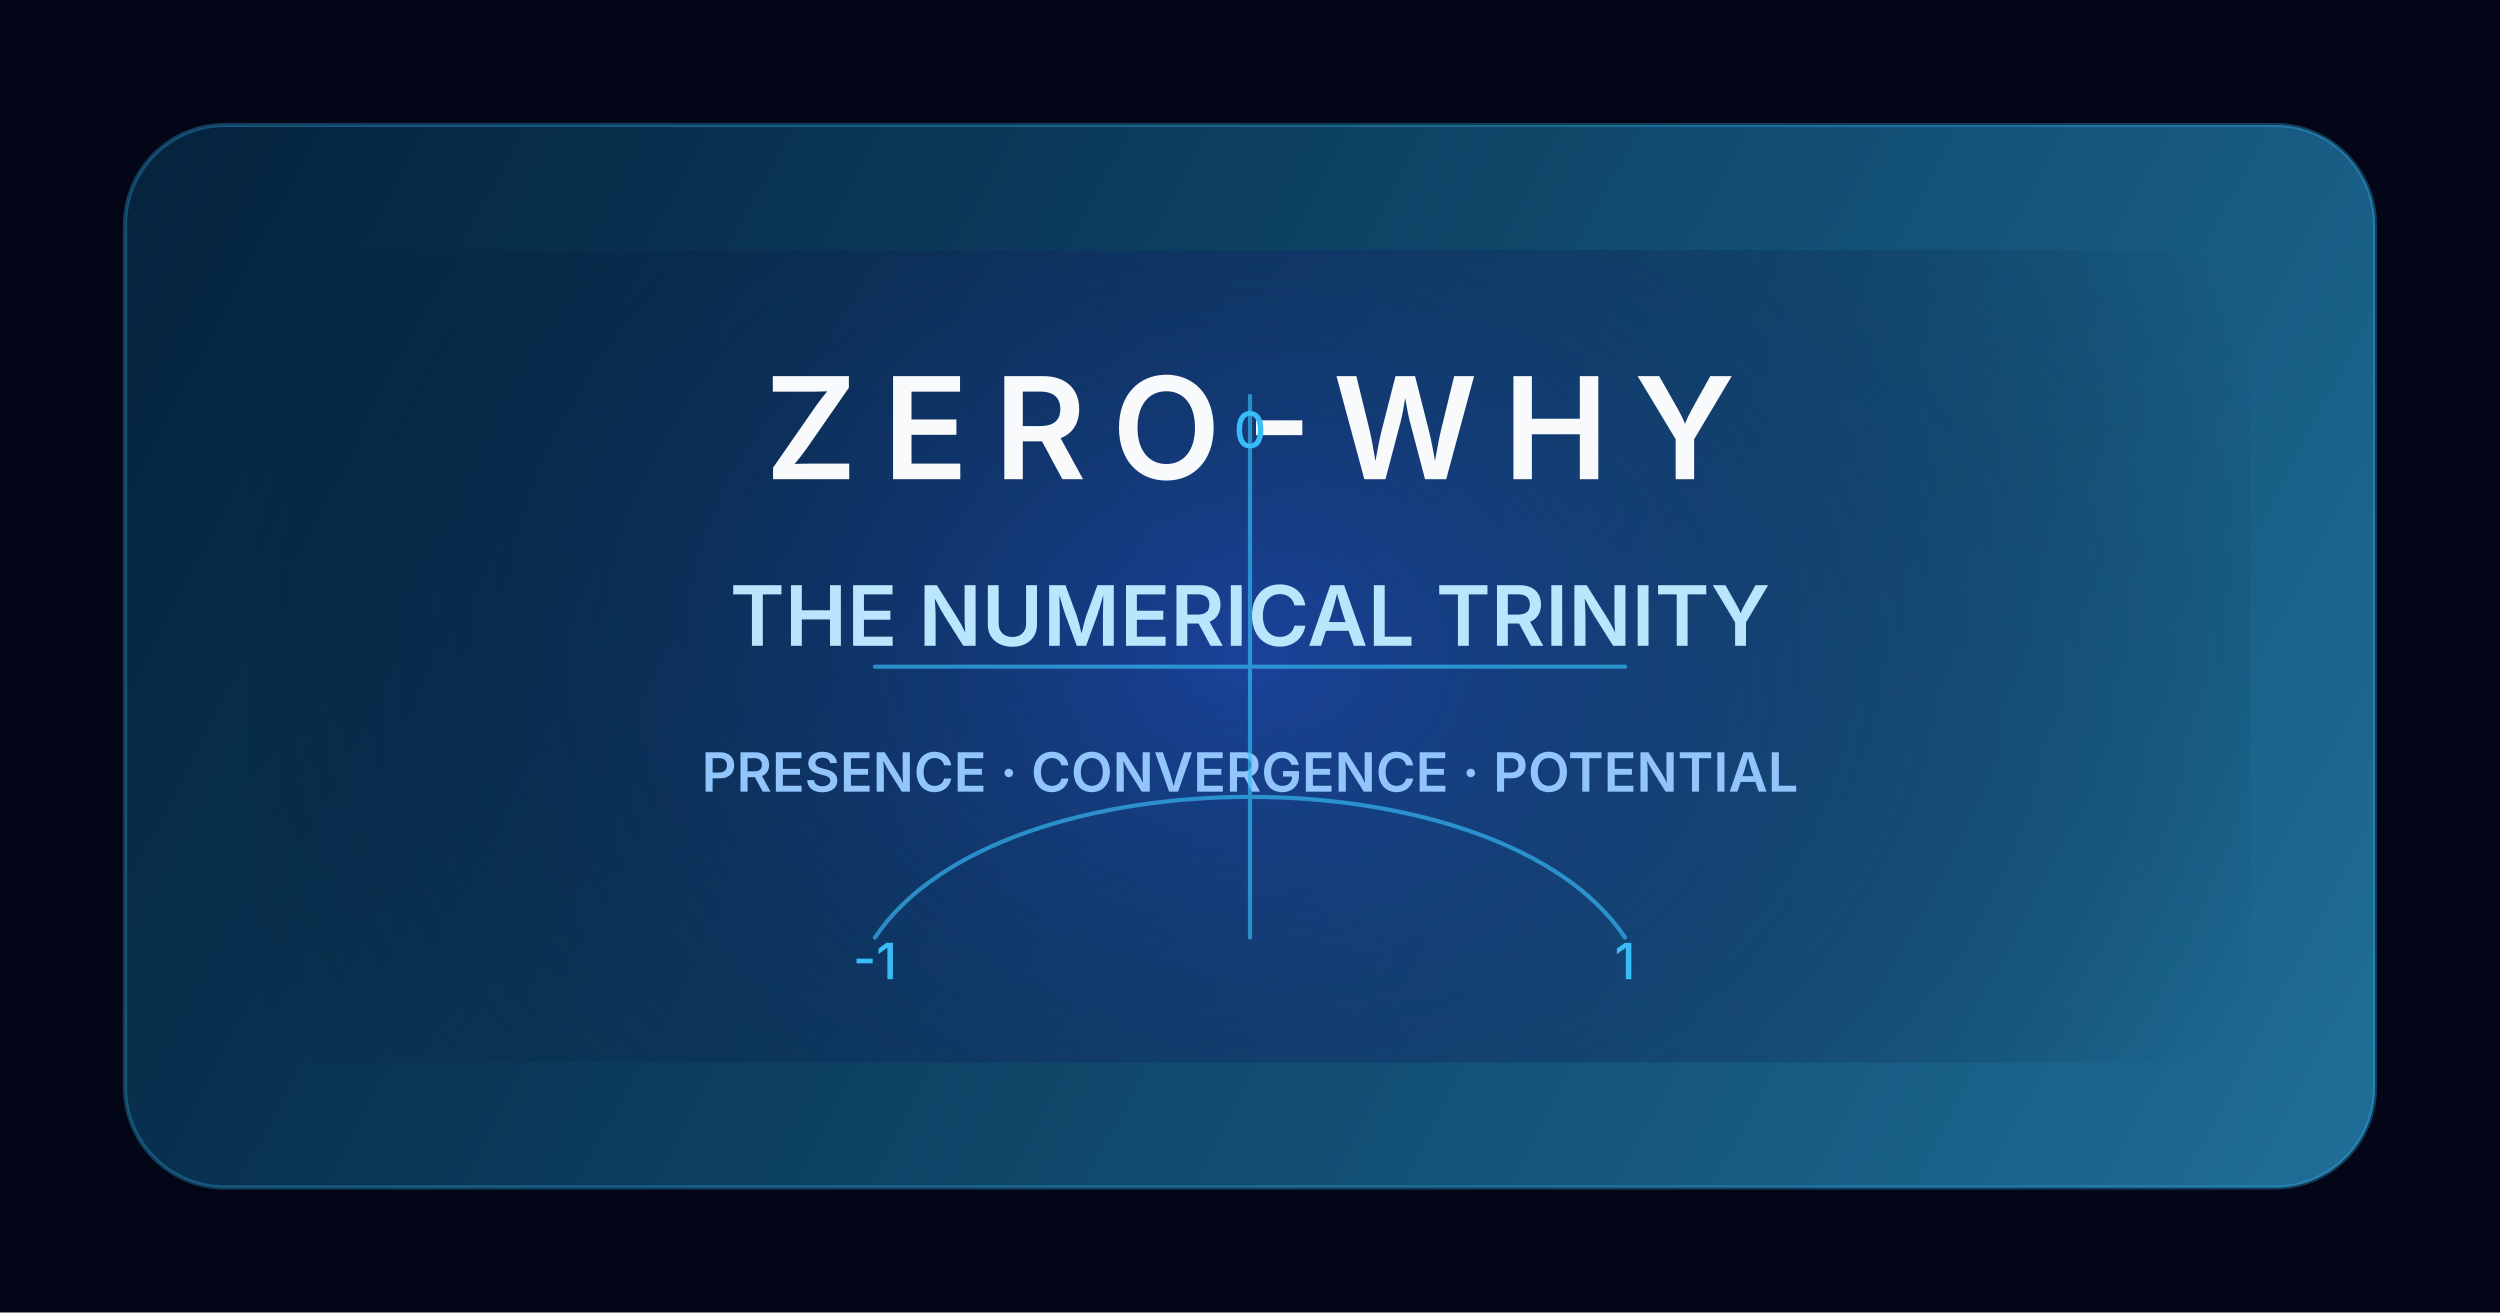
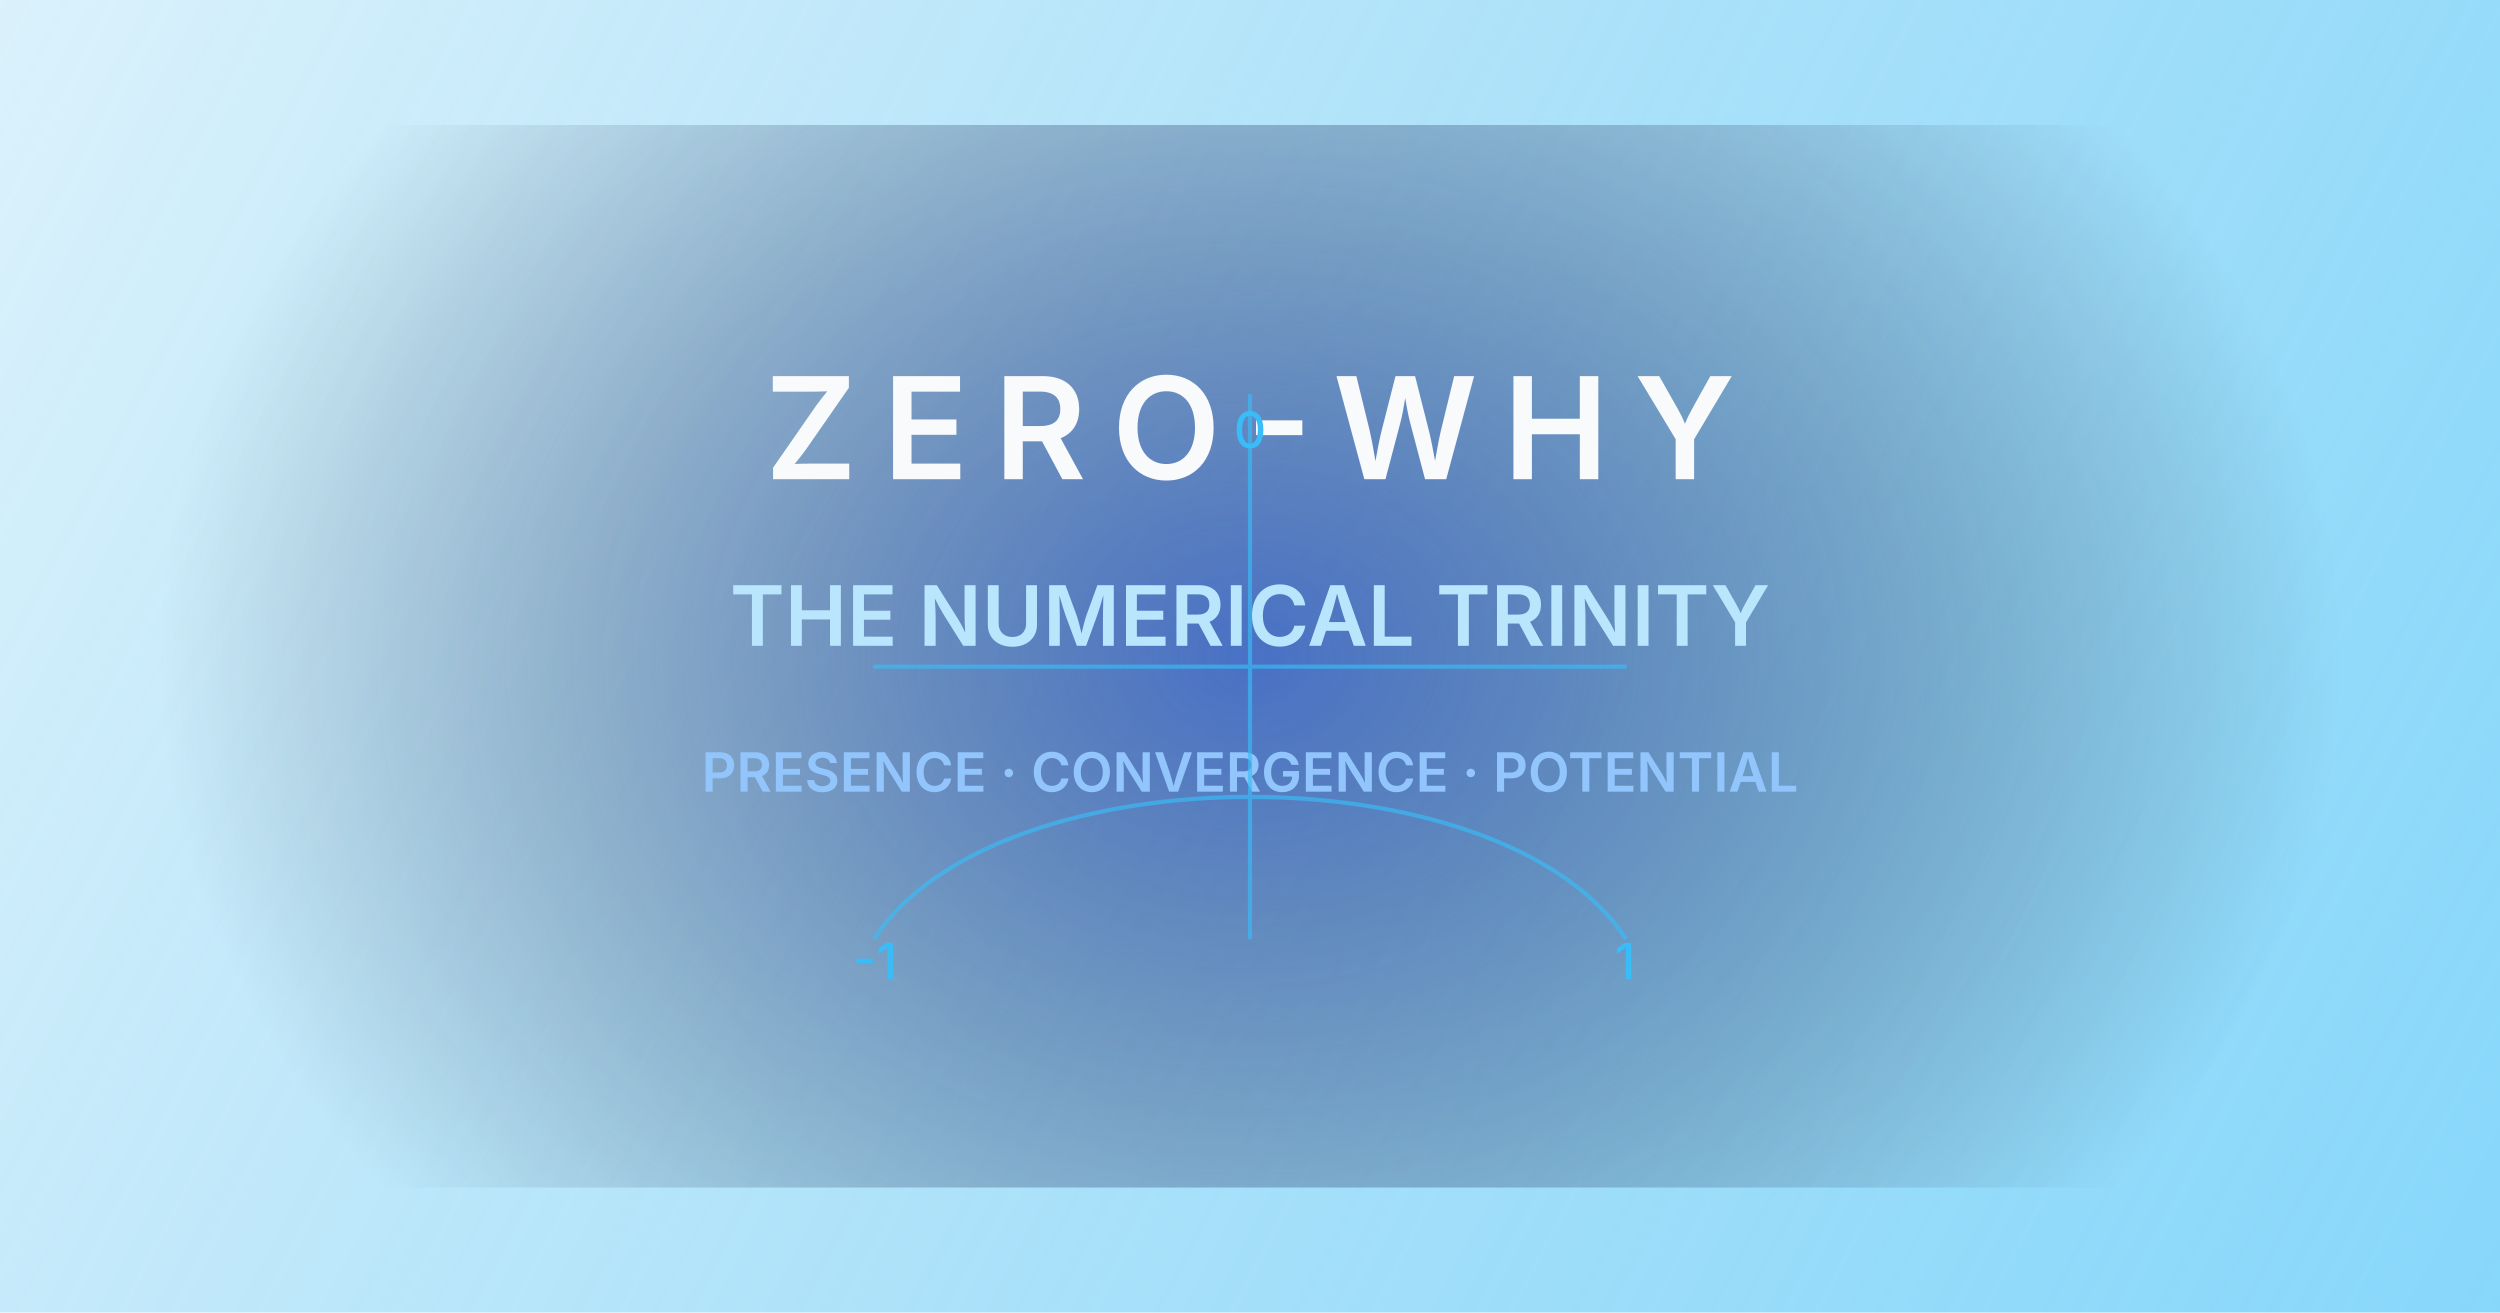
<svg xmlns="http://www.w3.org/2000/svg" width="1200" height="630" viewBox="0 0 1200 630" fill="none">
-   <rect width="1200" height="630" fill="#030617" />
+   <rect width="1200" height="630" fill="none" />
  <defs>
    <linearGradient id="g1" x1="0" y1="0" x2="1200" y2="630" gradientUnits="userSpaceOnUse">
      <stop offset="0" stop-color="#0EA5E9" stop-opacity="0.15" />
      <stop offset="1" stop-color="#38BDF8" stop-opacity="0.6" />
    </linearGradient>
    <radialGradient id="g2" cx="0" cy="0" r="1" gradientUnits="userSpaceOnUse" gradientTransform="translate(600 315) rotate(90) scale(420 520)">
      <stop offset="0" stop-color="#1E40AF" stop-opacity="0.7" />
      <stop offset="1" stop-color="#030617" stop-opacity="0" />
    </radialGradient>
  </defs>
-   <rect x="60" y="60" width="1080" height="510" rx="48" fill="url(#g1)" stroke="rgba(56,189,248,0.3)" stroke-width="2" />
-   <rect x="120" y="120" width="960" height="390" rx="40" fill="url(#g2)" />
+   <rect width="1200" height="630" fill="url(#g1)" />
+   <rect x="60" y="60" width="1080" height="510" rx="40" fill="url(#g2)" />
  <g fill="#F8FAFC" font-family="'IBM Plex Sans', 'Inter', sans-serif" font-weight="600" text-anchor="middle">
    <text x="600" y="230" font-size="68" letter-spacing="0.18em">ZERO-WHY</text>
    <text x="600" y="310" font-size="40" fill="#BAE6FD">THE NUMERICAL TRINITY</text>
    <text x="600" y="380" font-size="26" fill="#93C5FD">PRESENCE · CONVERGENCE · POTENTIAL</text>
  </g>
  <g stroke="#38BDF8" stroke-width="2" stroke-linecap="round" opacity="0.65">
    <path d="M420 450 C480 360 720 360 780 450" />
    <path d="M600 190 L600 450" />
    <path d="M420 320 H780" />
  </g>
  <g fill="#38BDF8" font-family="'IBM Plex Sans', 'Inter', sans-serif" font-weight="500" text-anchor="middle" font-size="24">
    <text x="600" y="215">0</text>
    <text x="420" y="470">-1</text>
    <text x="780" y="470">1</text>
  </g>
</svg>
